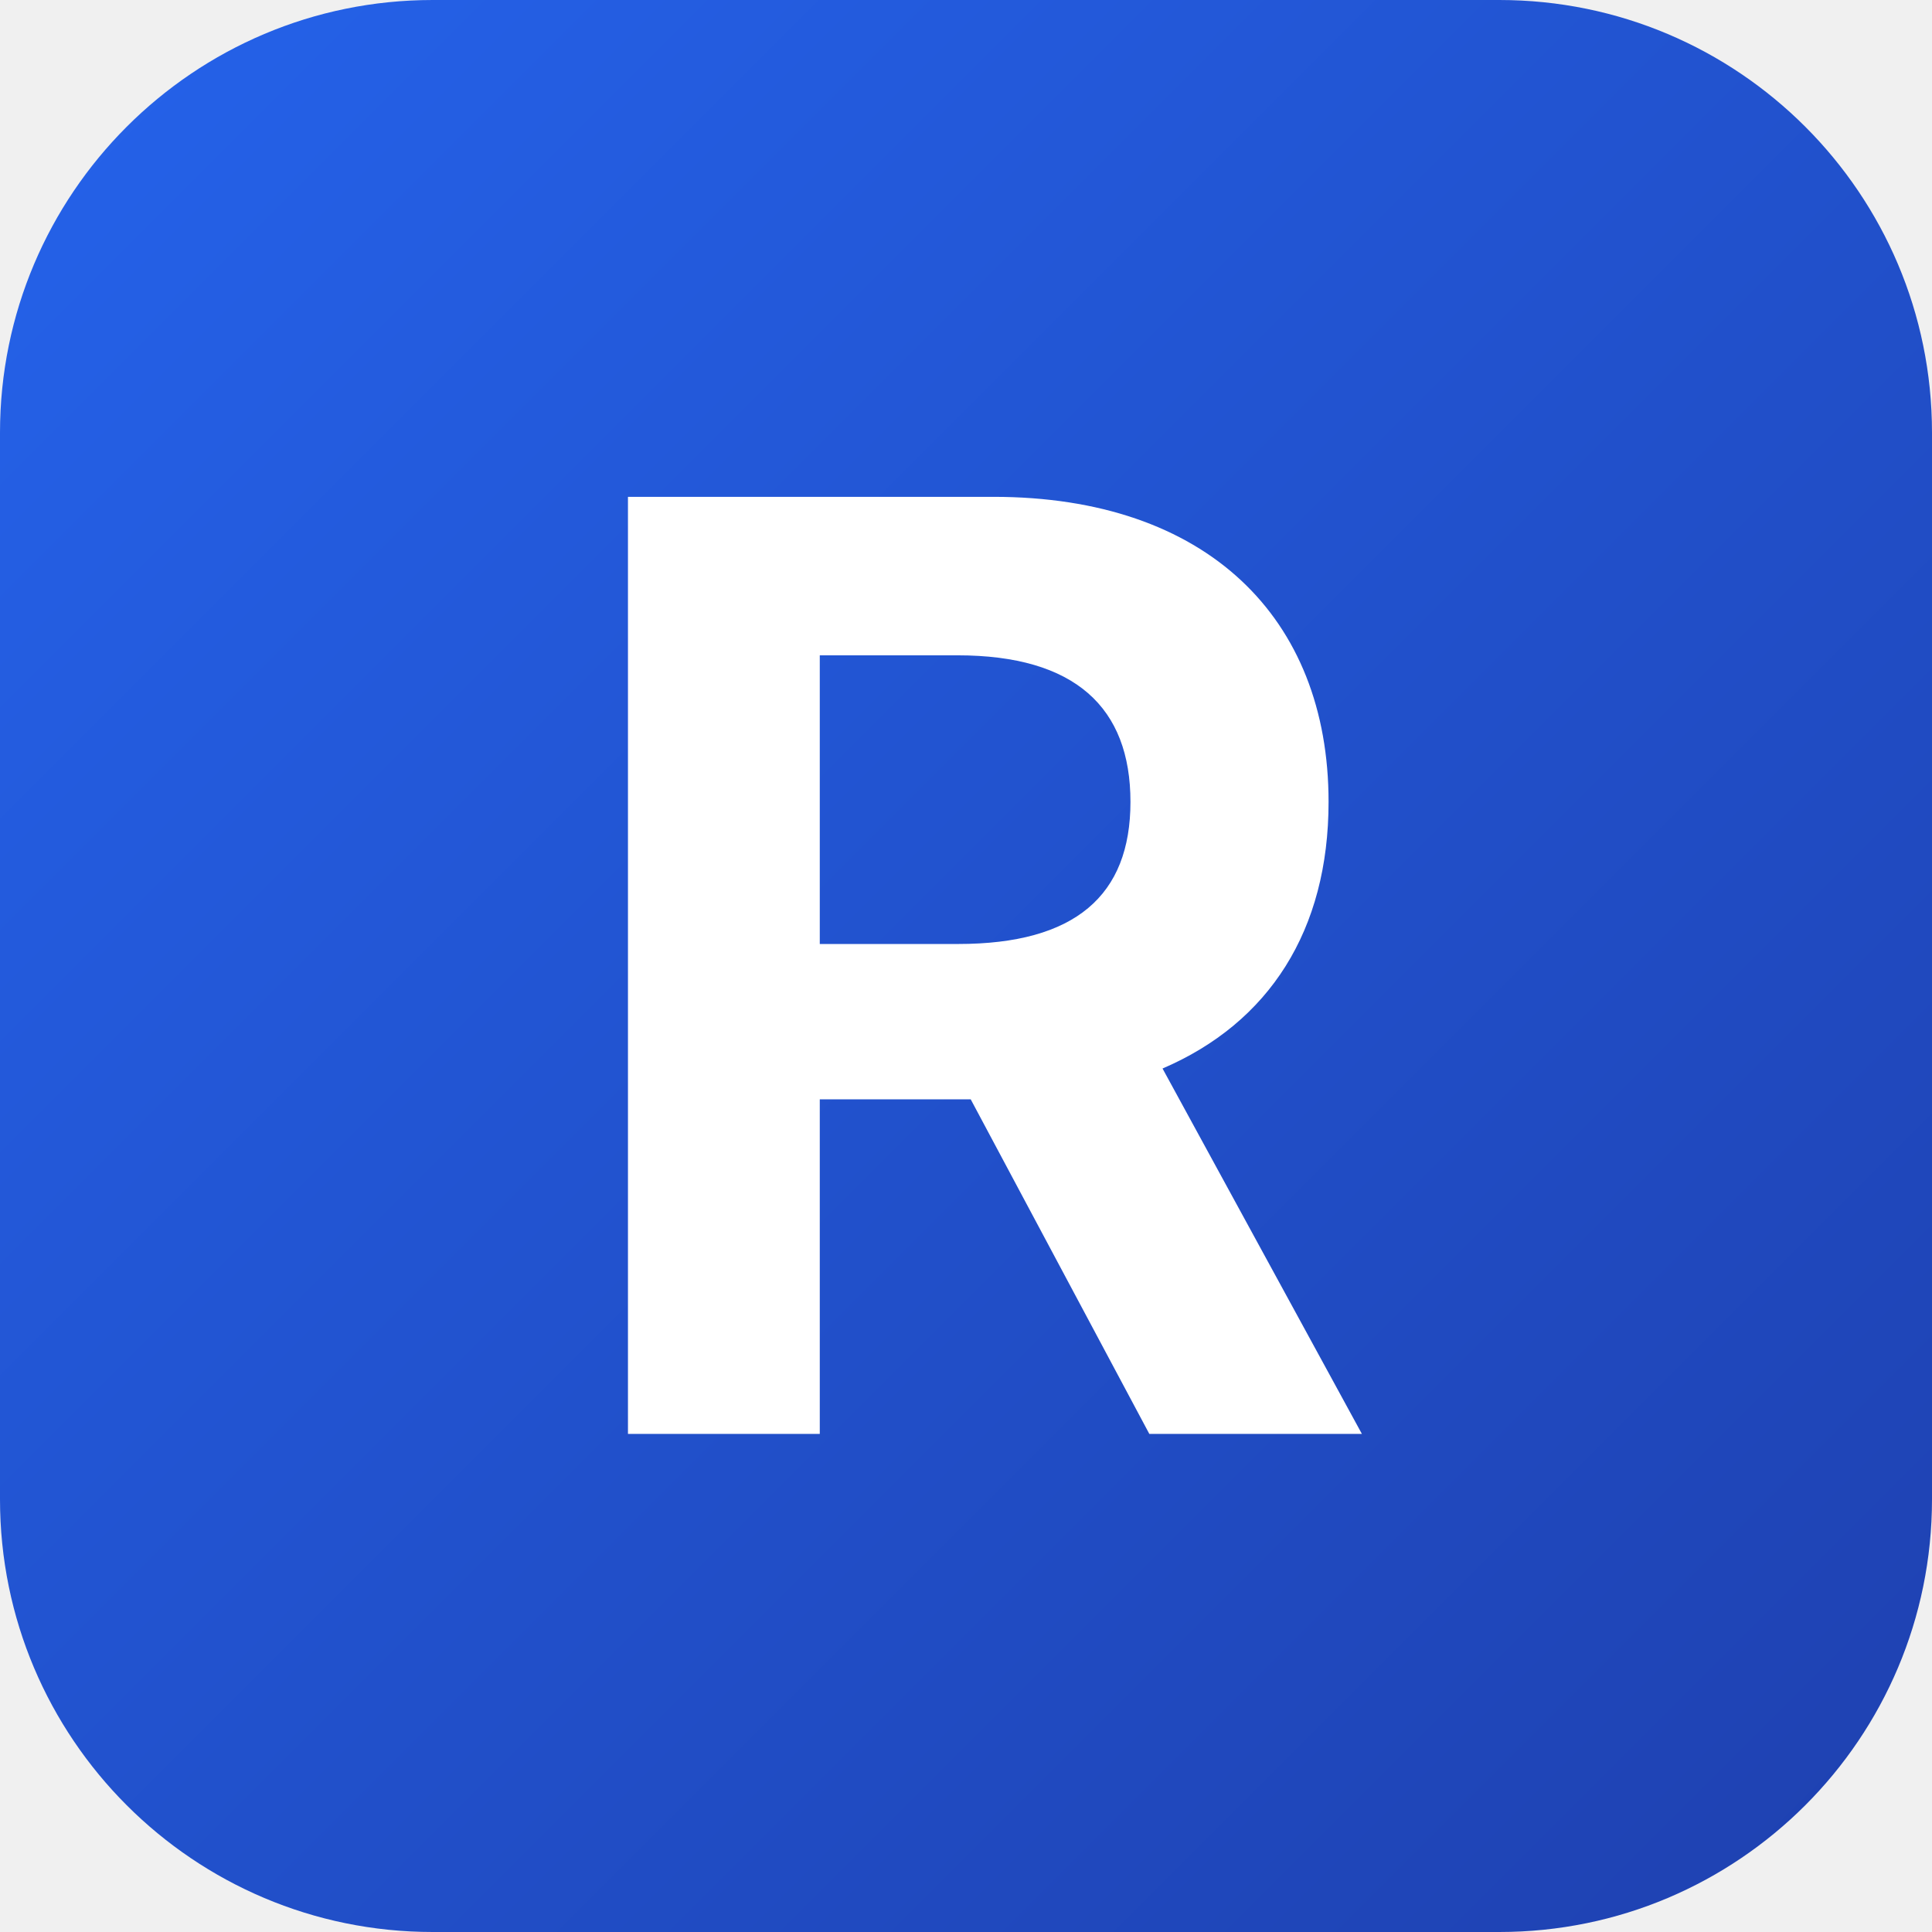
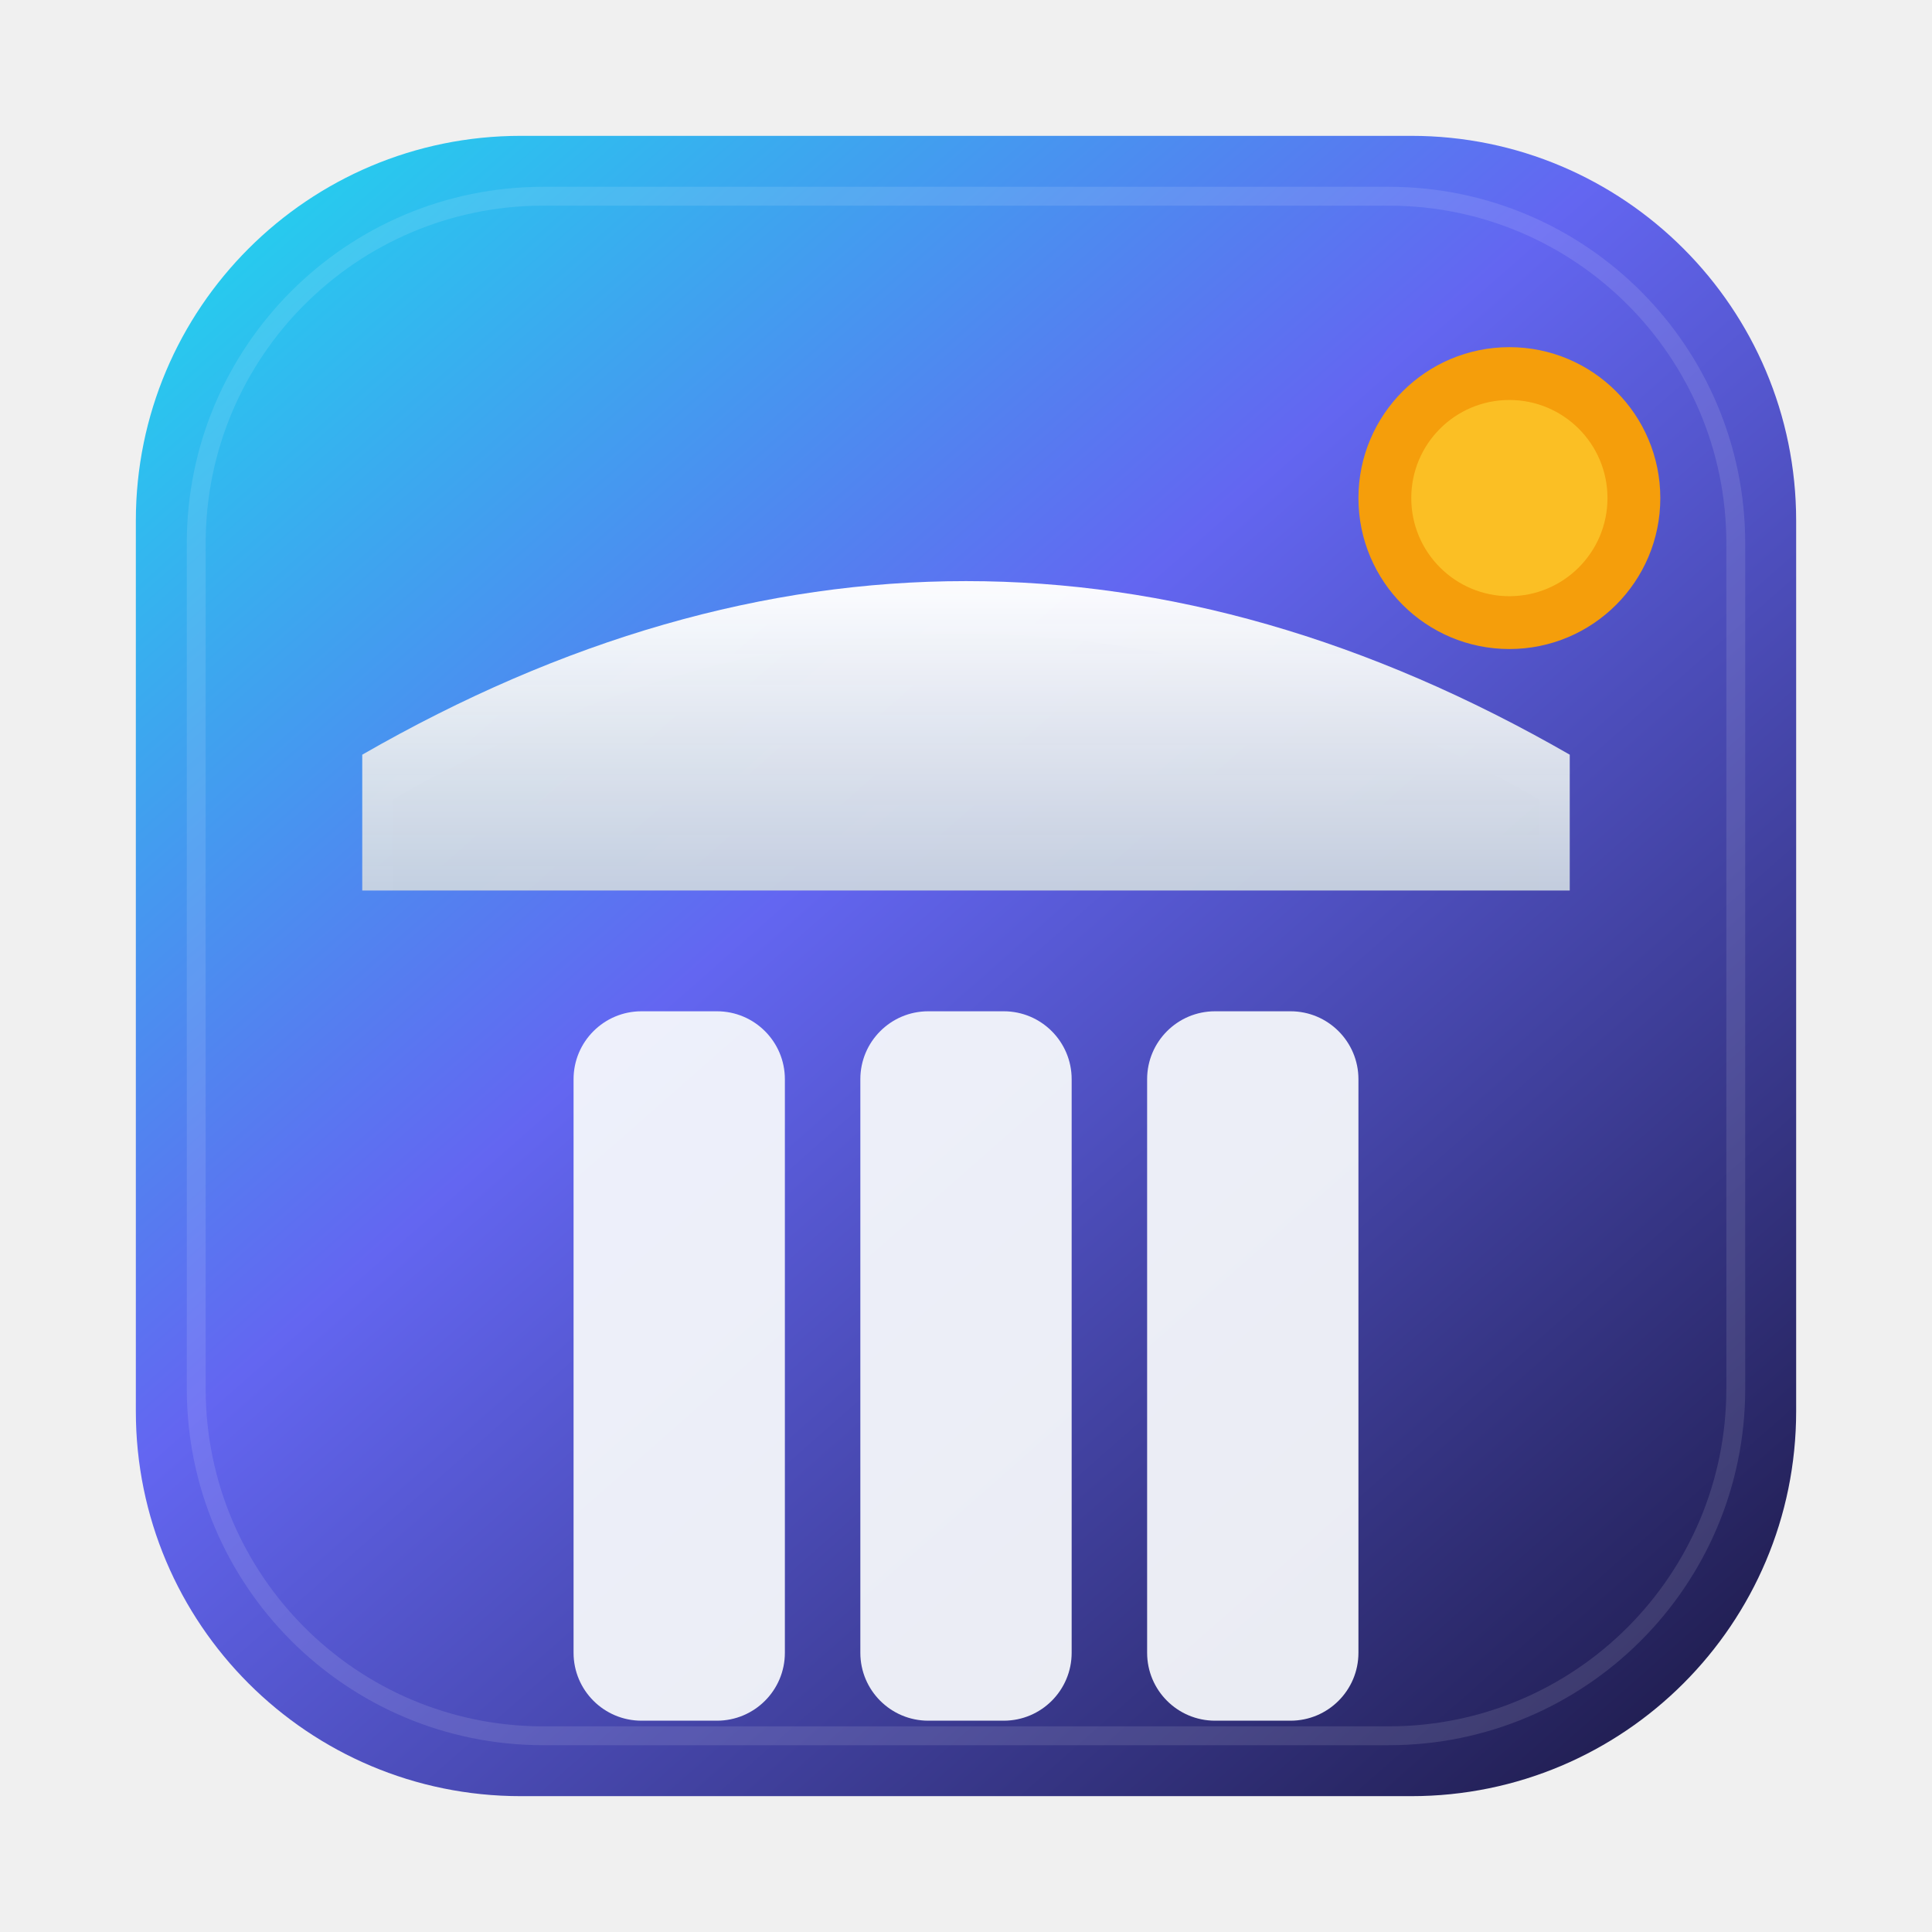
- <svg xmlns="http://www.w3.org/2000/svg" width="384" height="384" viewBox="0 0 384 384">
+ <svg xmlns="http://www.w3.org/2000/svg" width="384" height="384" viewBox="0 0 512 512" role="img" aria-label="RetailEX">
  <defs>
-     <linearGradient id="bg384" x1="0%" y1="0%" x2="100%" y2="100%">
-       <stop offset="0%" style="stop-color:#2563eb;stop-opacity:1" />
-       <stop offset="100%" style="stop-color:#1e40af;stop-opacity:1" />
+     <linearGradient id="r384-bg" x1="6%" y1="0%" x2="94%" y2="100%">
+       <stop offset="0%" stop-color="#22d3ee" />
+       <stop offset="42%" stop-color="#6366f1" />
+       <stop offset="100%" stop-color="#1e1b4b" />
+     </linearGradient>
+     <linearGradient id="r384-awn" x1="0%" y1="0%" x2="0%" y2="100%">
+       <stop offset="0%" stop-color="#ffffff" stop-opacity="0.98" />
+       <stop offset="100%" stop-color="#cbd5e1" stop-opacity="0.94" />
    </linearGradient>
  </defs>
-   <rect width="384" height="384" rx="86" fill="url(#bg384)" />
-   <text x="192" y="285" font-family="system-ui,-apple-system,sans-serif" font-size="256" font-weight="bold" fill="white" text-anchor="middle">R</text>
+   <rect x="36" y="36" width="440" height="440" rx="102" fill="url(#r384-bg)" />
+   <rect x="52" y="52" width="408" height="408" rx="92" fill="none" stroke="#ffffff" stroke-opacity="0.11" stroke-width="5" />
+   <path d="M 104 212 Q 256 124 408 212 L 408 236 L 104 236 Z" fill="#000" opacity="0.1" />
+   <path d="M 96 200 Q 256 108 416 200 L 416 236 L 96 236 Z" fill="url(#r384-awn)" />
+   <rect x="152" y="268" width="56" height="188" rx="18" fill="#f8fafc" fill-opacity="0.93" />
+   <rect x="228" y="268" width="56" height="188" rx="18" fill="#f8fafc" fill-opacity="0.93" />
+   <rect x="304" y="268" width="56" height="188" rx="18" fill="#f8fafc" fill-opacity="0.93" />
+   <circle cx="400" cy="132" r="40" fill="#f59e0b" />
+   <circle cx="400" cy="132" r="26" fill="#fbbf24" />
</svg>
